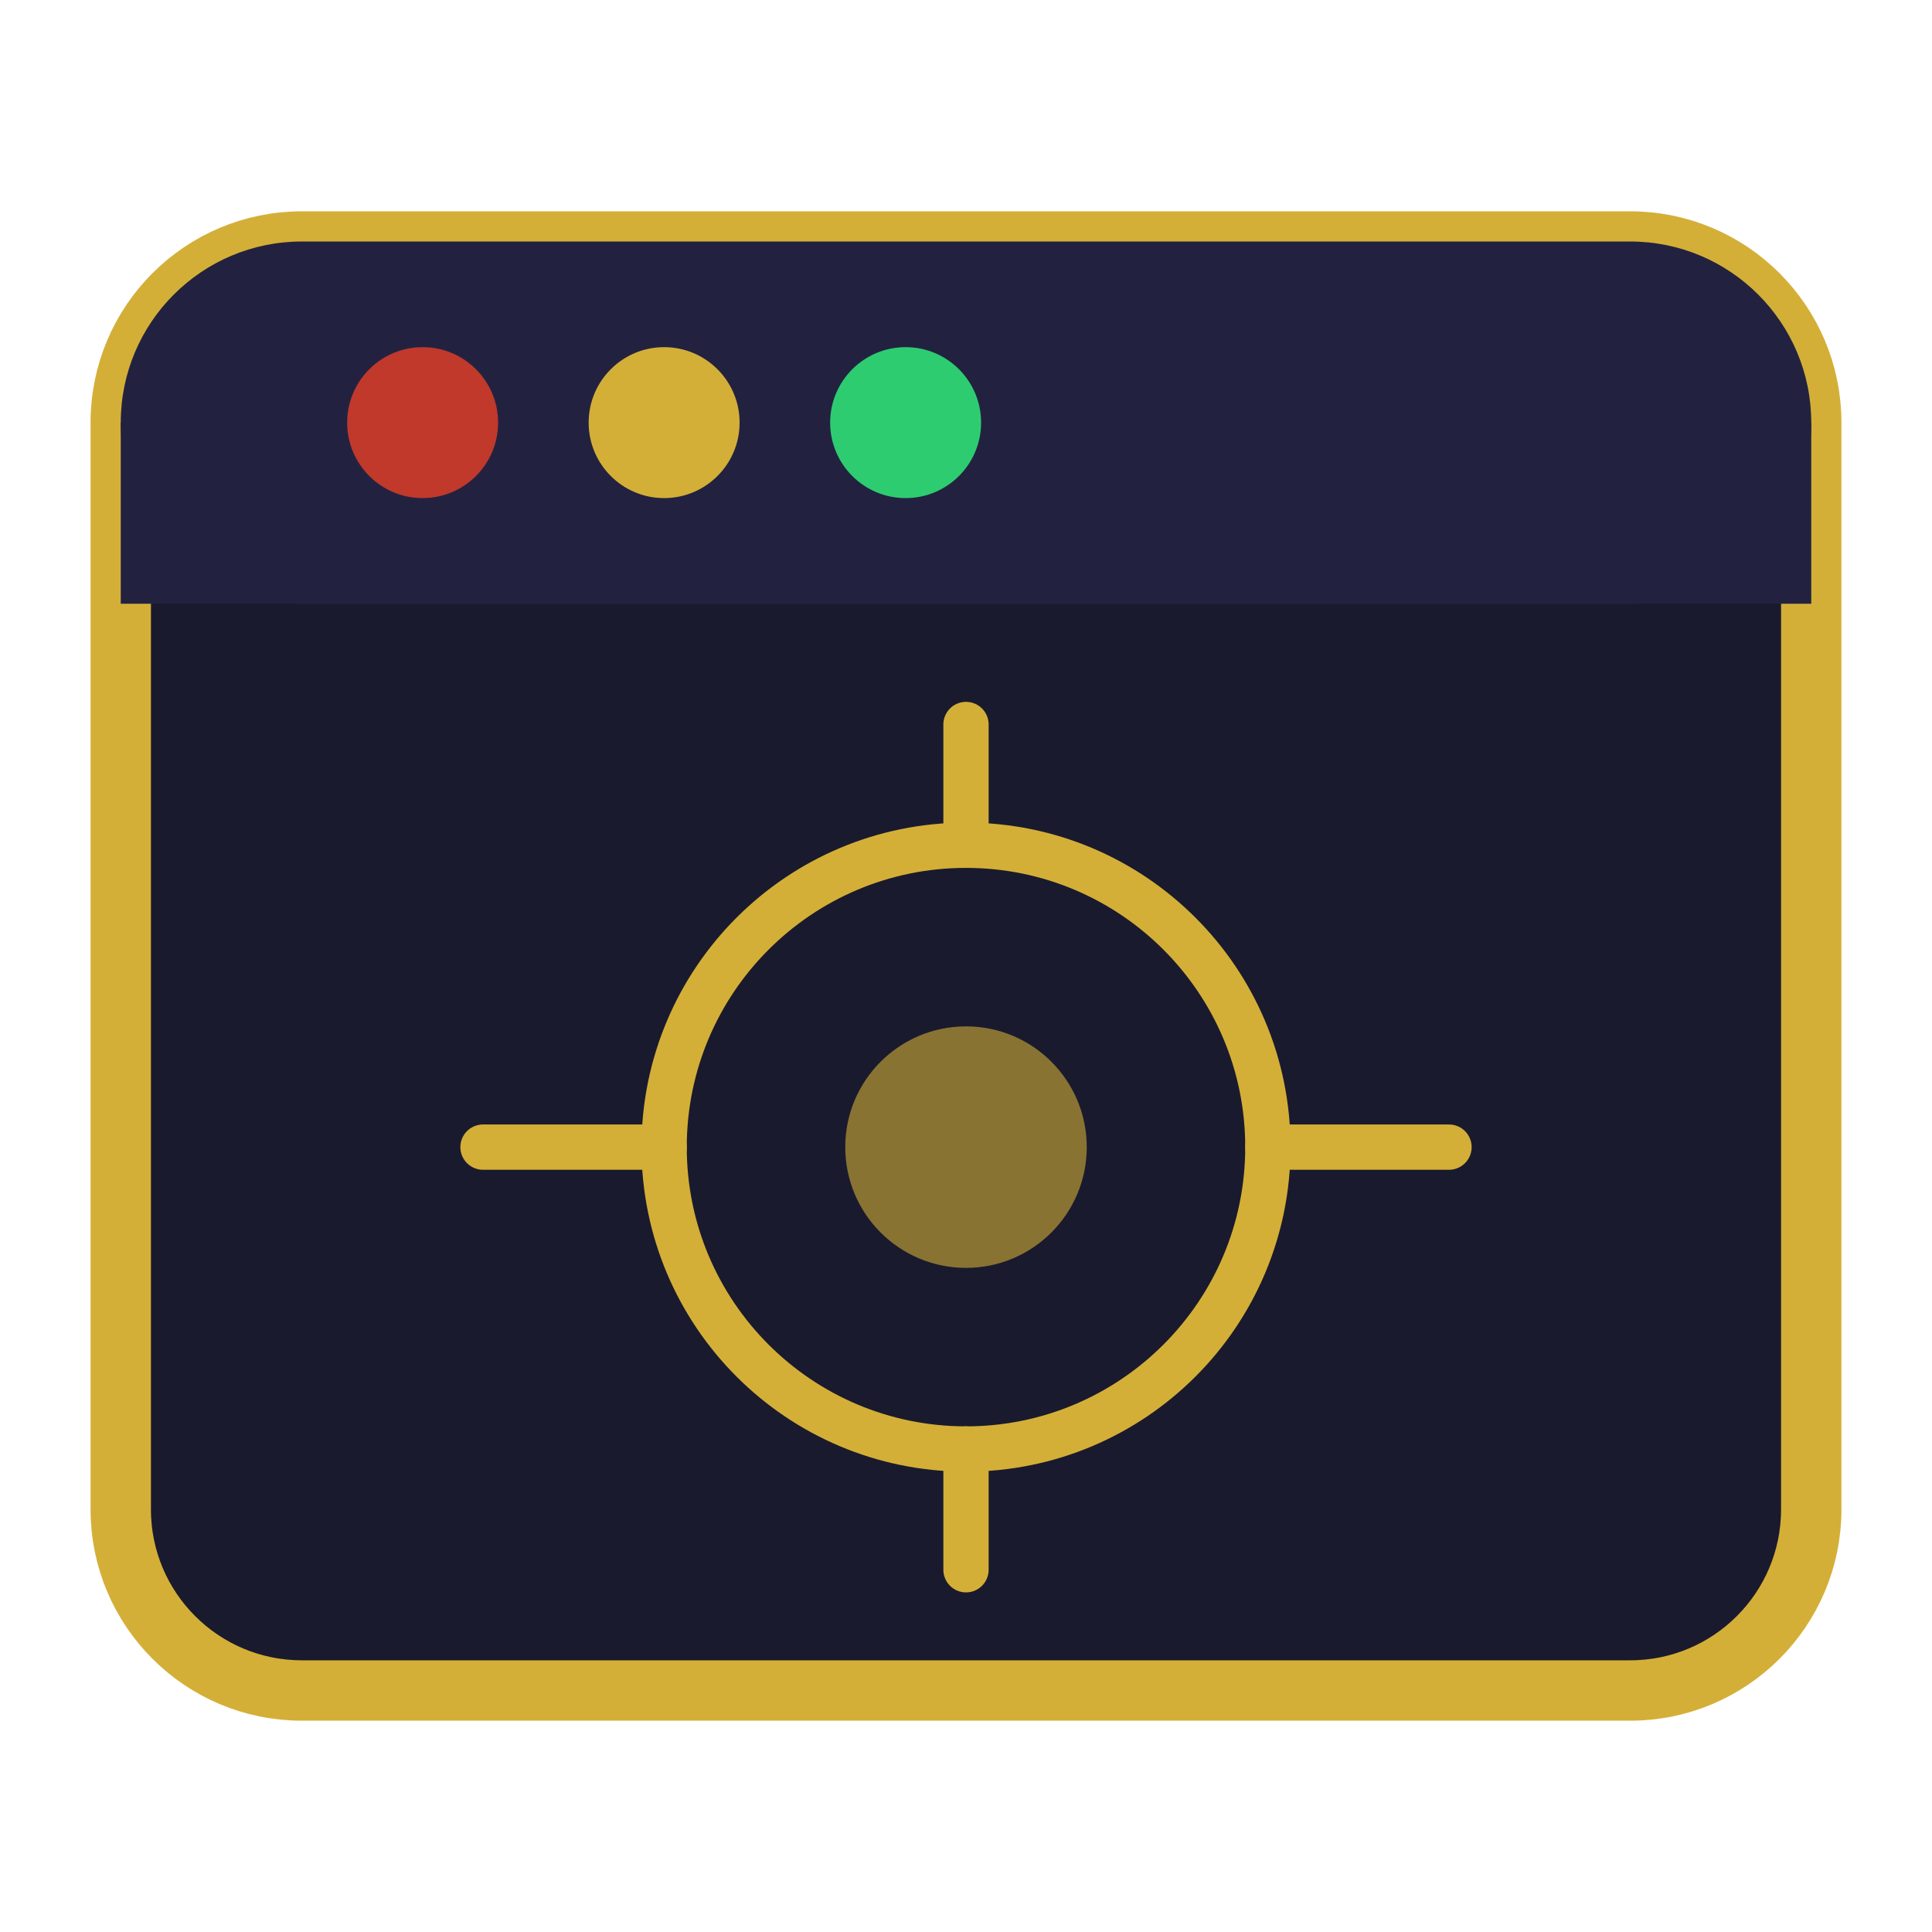
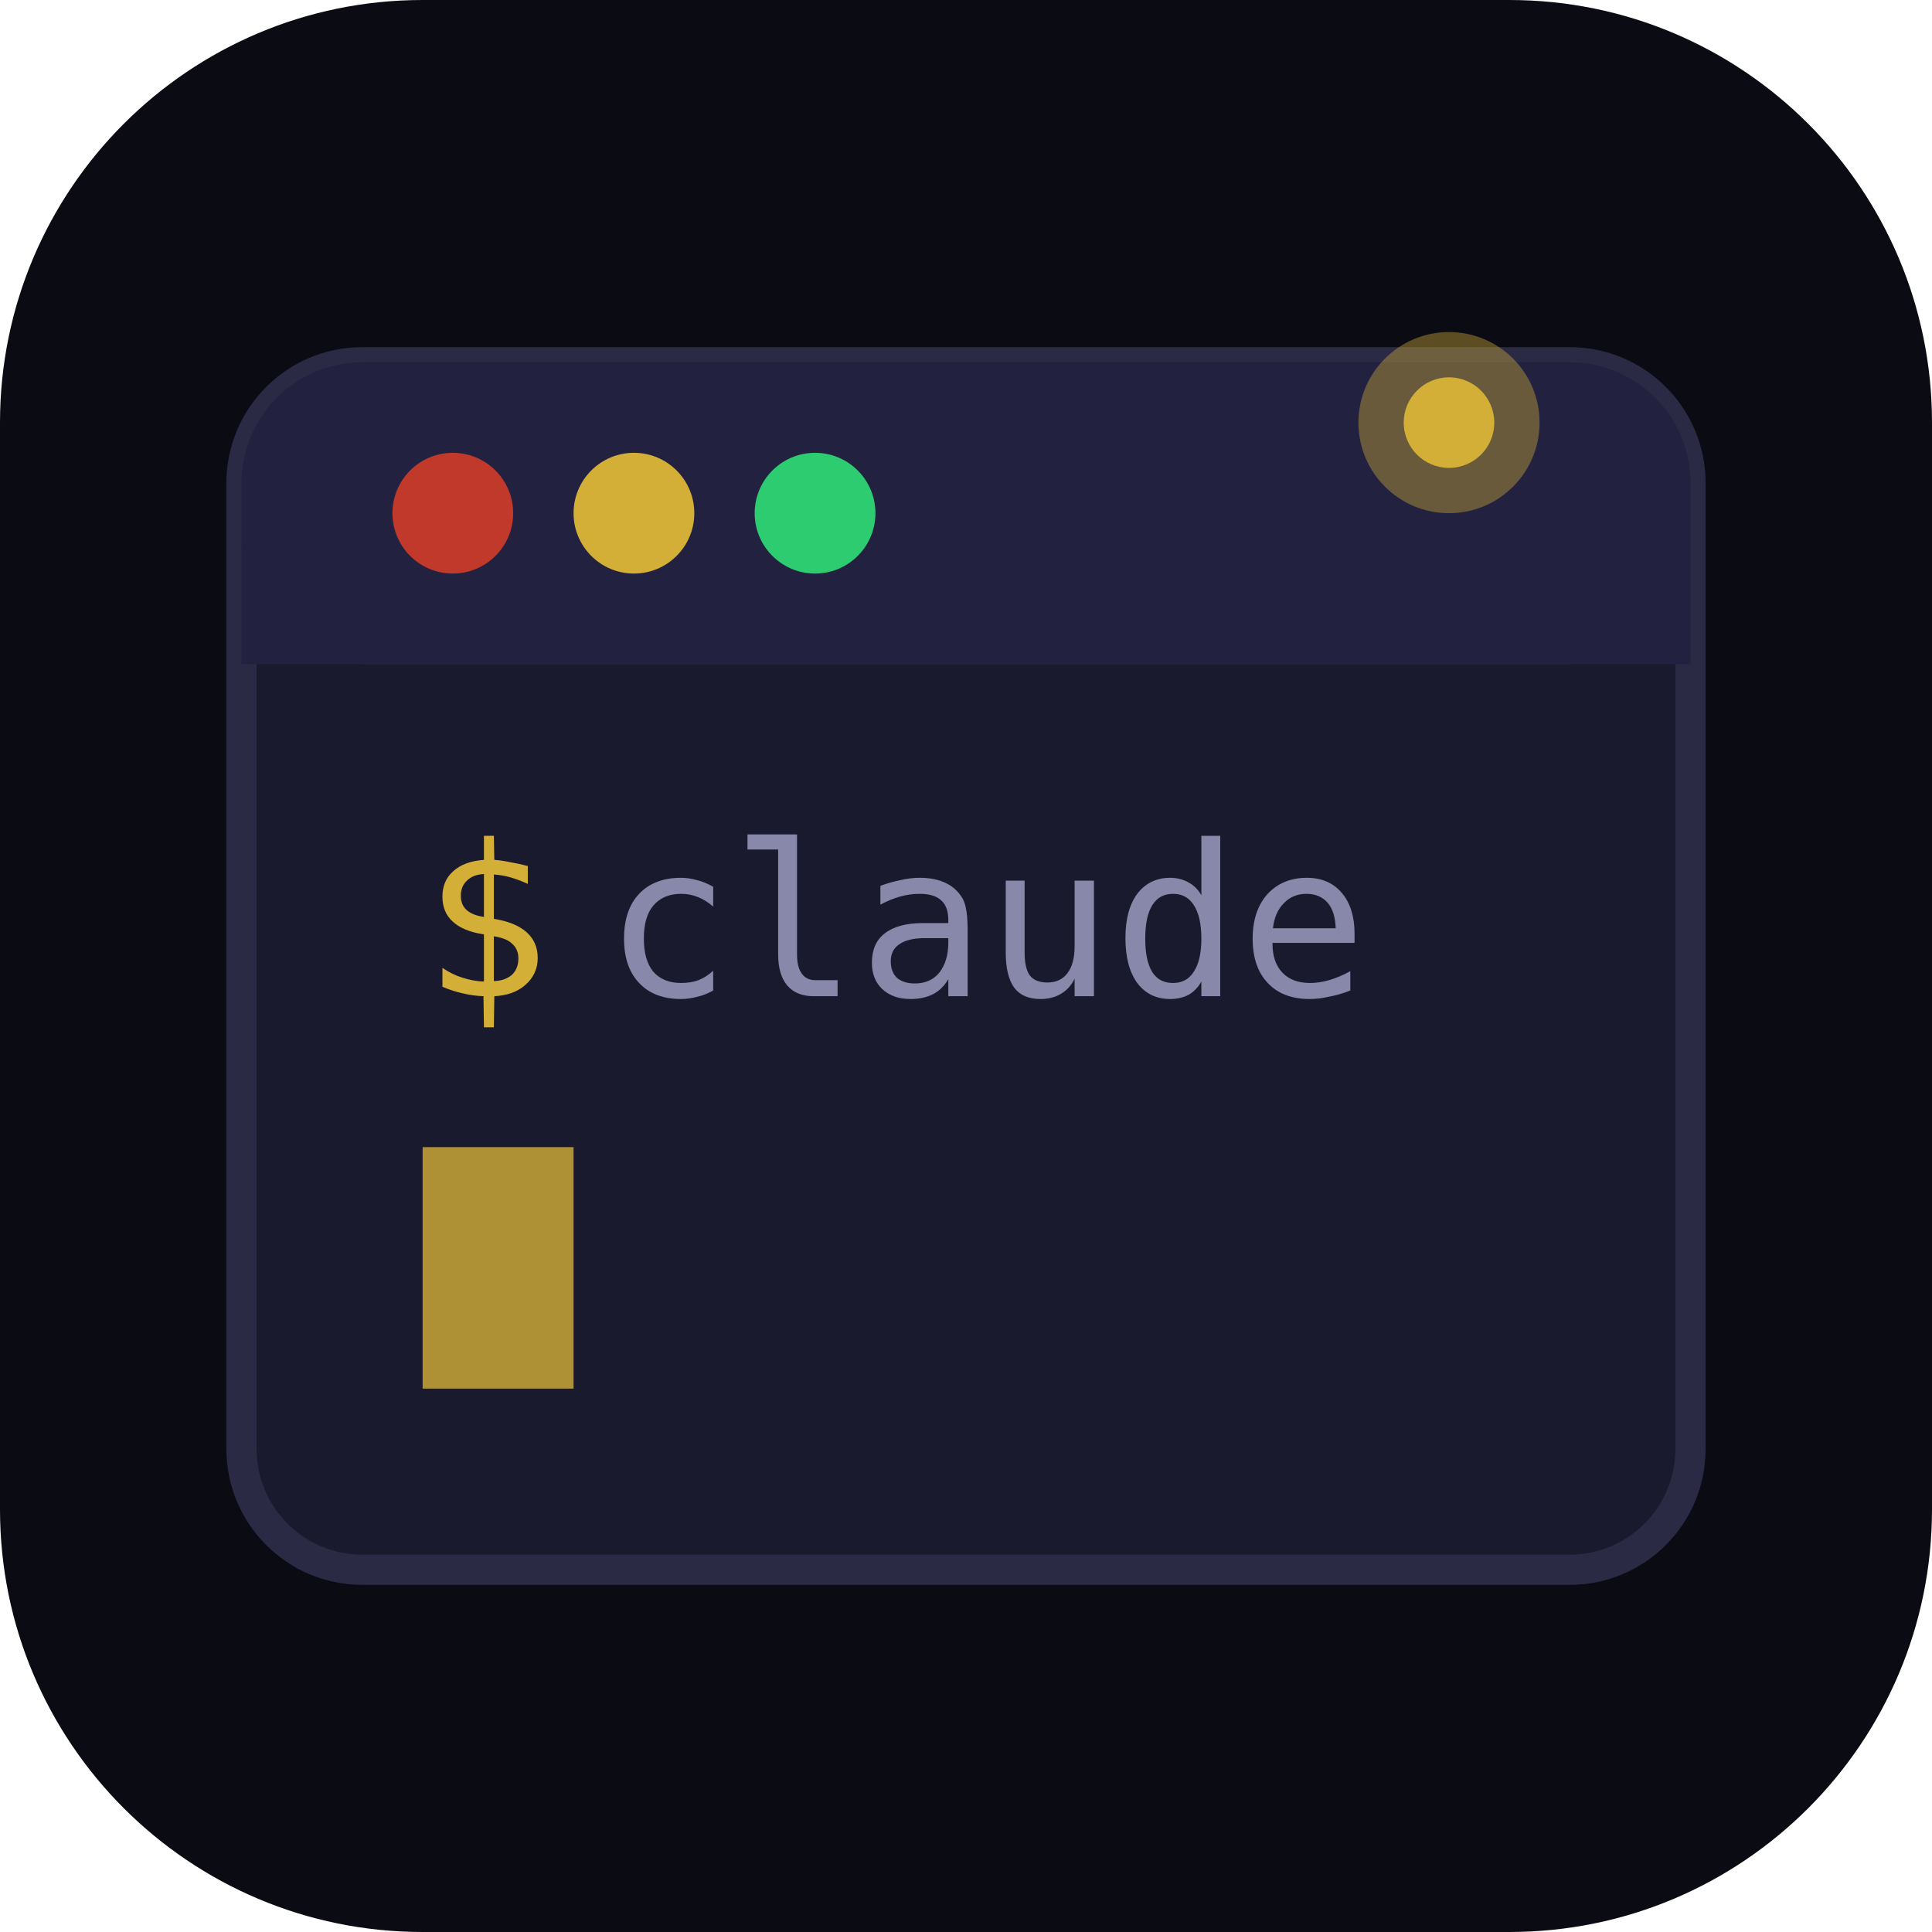
<svg xmlns="http://www.w3.org/2000/svg" width="64" height="64" viewBox="0 0 64 64" fill="none">
-   <rect x="4" y="8" width="56" height="48" rx="6" fill="#1A1A2E" stroke="#D4AF37" stroke-width="2" />
-   <rect x="4" y="8" width="56" height="12" rx="6" fill="#222240" />
-   <rect x="4" y="14" width="56" height="6" fill="#222240" />
-   <circle cx="14" cy="14" r="2.5" fill="#C0392B" />
-   <circle cx="22" cy="14" r="2.5" fill="#D4AF37" />
-   <circle cx="30" cy="14" r="2.5" fill="#2ECC71" />
-   <circle cx="32" cy="38" r="10" stroke="#D4AF37" stroke-width="1.5" fill="none" />
-   <circle cx="32" cy="38" r="4" fill="#D4AF37" opacity="0.6" />
-   <line x1="32" y1="28" x2="32" y2="24" stroke="#D4AF37" stroke-width="1.5" stroke-linecap="round" />
-   <line x1="32" y1="48" x2="32" y2="52" stroke="#D4AF37" stroke-width="1.5" stroke-linecap="round" />
-   <line x1="22" y1="38" x2="16" y2="38" stroke="#D4AF37" stroke-width="1.5" stroke-linecap="round" />
-   <line x1="42" y1="38" x2="48" y2="38" stroke="#D4AF37" stroke-width="1.5" stroke-linecap="round" />
+   <rect width="64" height="64" rx="14" fill="#0B0B14" />
+   <rect x="8" y="12" width="48" height="40" rx="4" fill="#1A1A2E" stroke="#2A2A45" stroke-width="1" />
+   <rect x="8" y="12" width="48" height="10" rx="4" fill="#222240" />
+   <rect x="8" y="18" width="48" height="4" fill="#222240" />
+   <circle cx="15" cy="17" r="2" fill="#C0392B" />
+   <circle cx="21" cy="17" r="2" fill="#D4AF37" />
+   <circle cx="27" cy="17" r="2" fill="#2ECC71" />
+   <text x="14" y="33" font-family="monospace" font-size="7" fill="#D4AF37">$</text>
+   <text x="20" y="33" font-family="monospace" font-size="7" fill="#8888AA">claude</text>
+   <rect x="14" y="38" width="5" height="8" fill="#D4AF37" opacity="0.8">
+     <animate attributeName="opacity" values="0.8;0.2;0.8" dur="1.2s" repeatCount="indefinite" />
+   </rect>
+   <circle cx="48" cy="14" r="3" fill="#D4AF37" opacity="0.4" />
+   <circle cx="48" cy="14" r="1.5" fill="#D4AF37" />
</svg>
